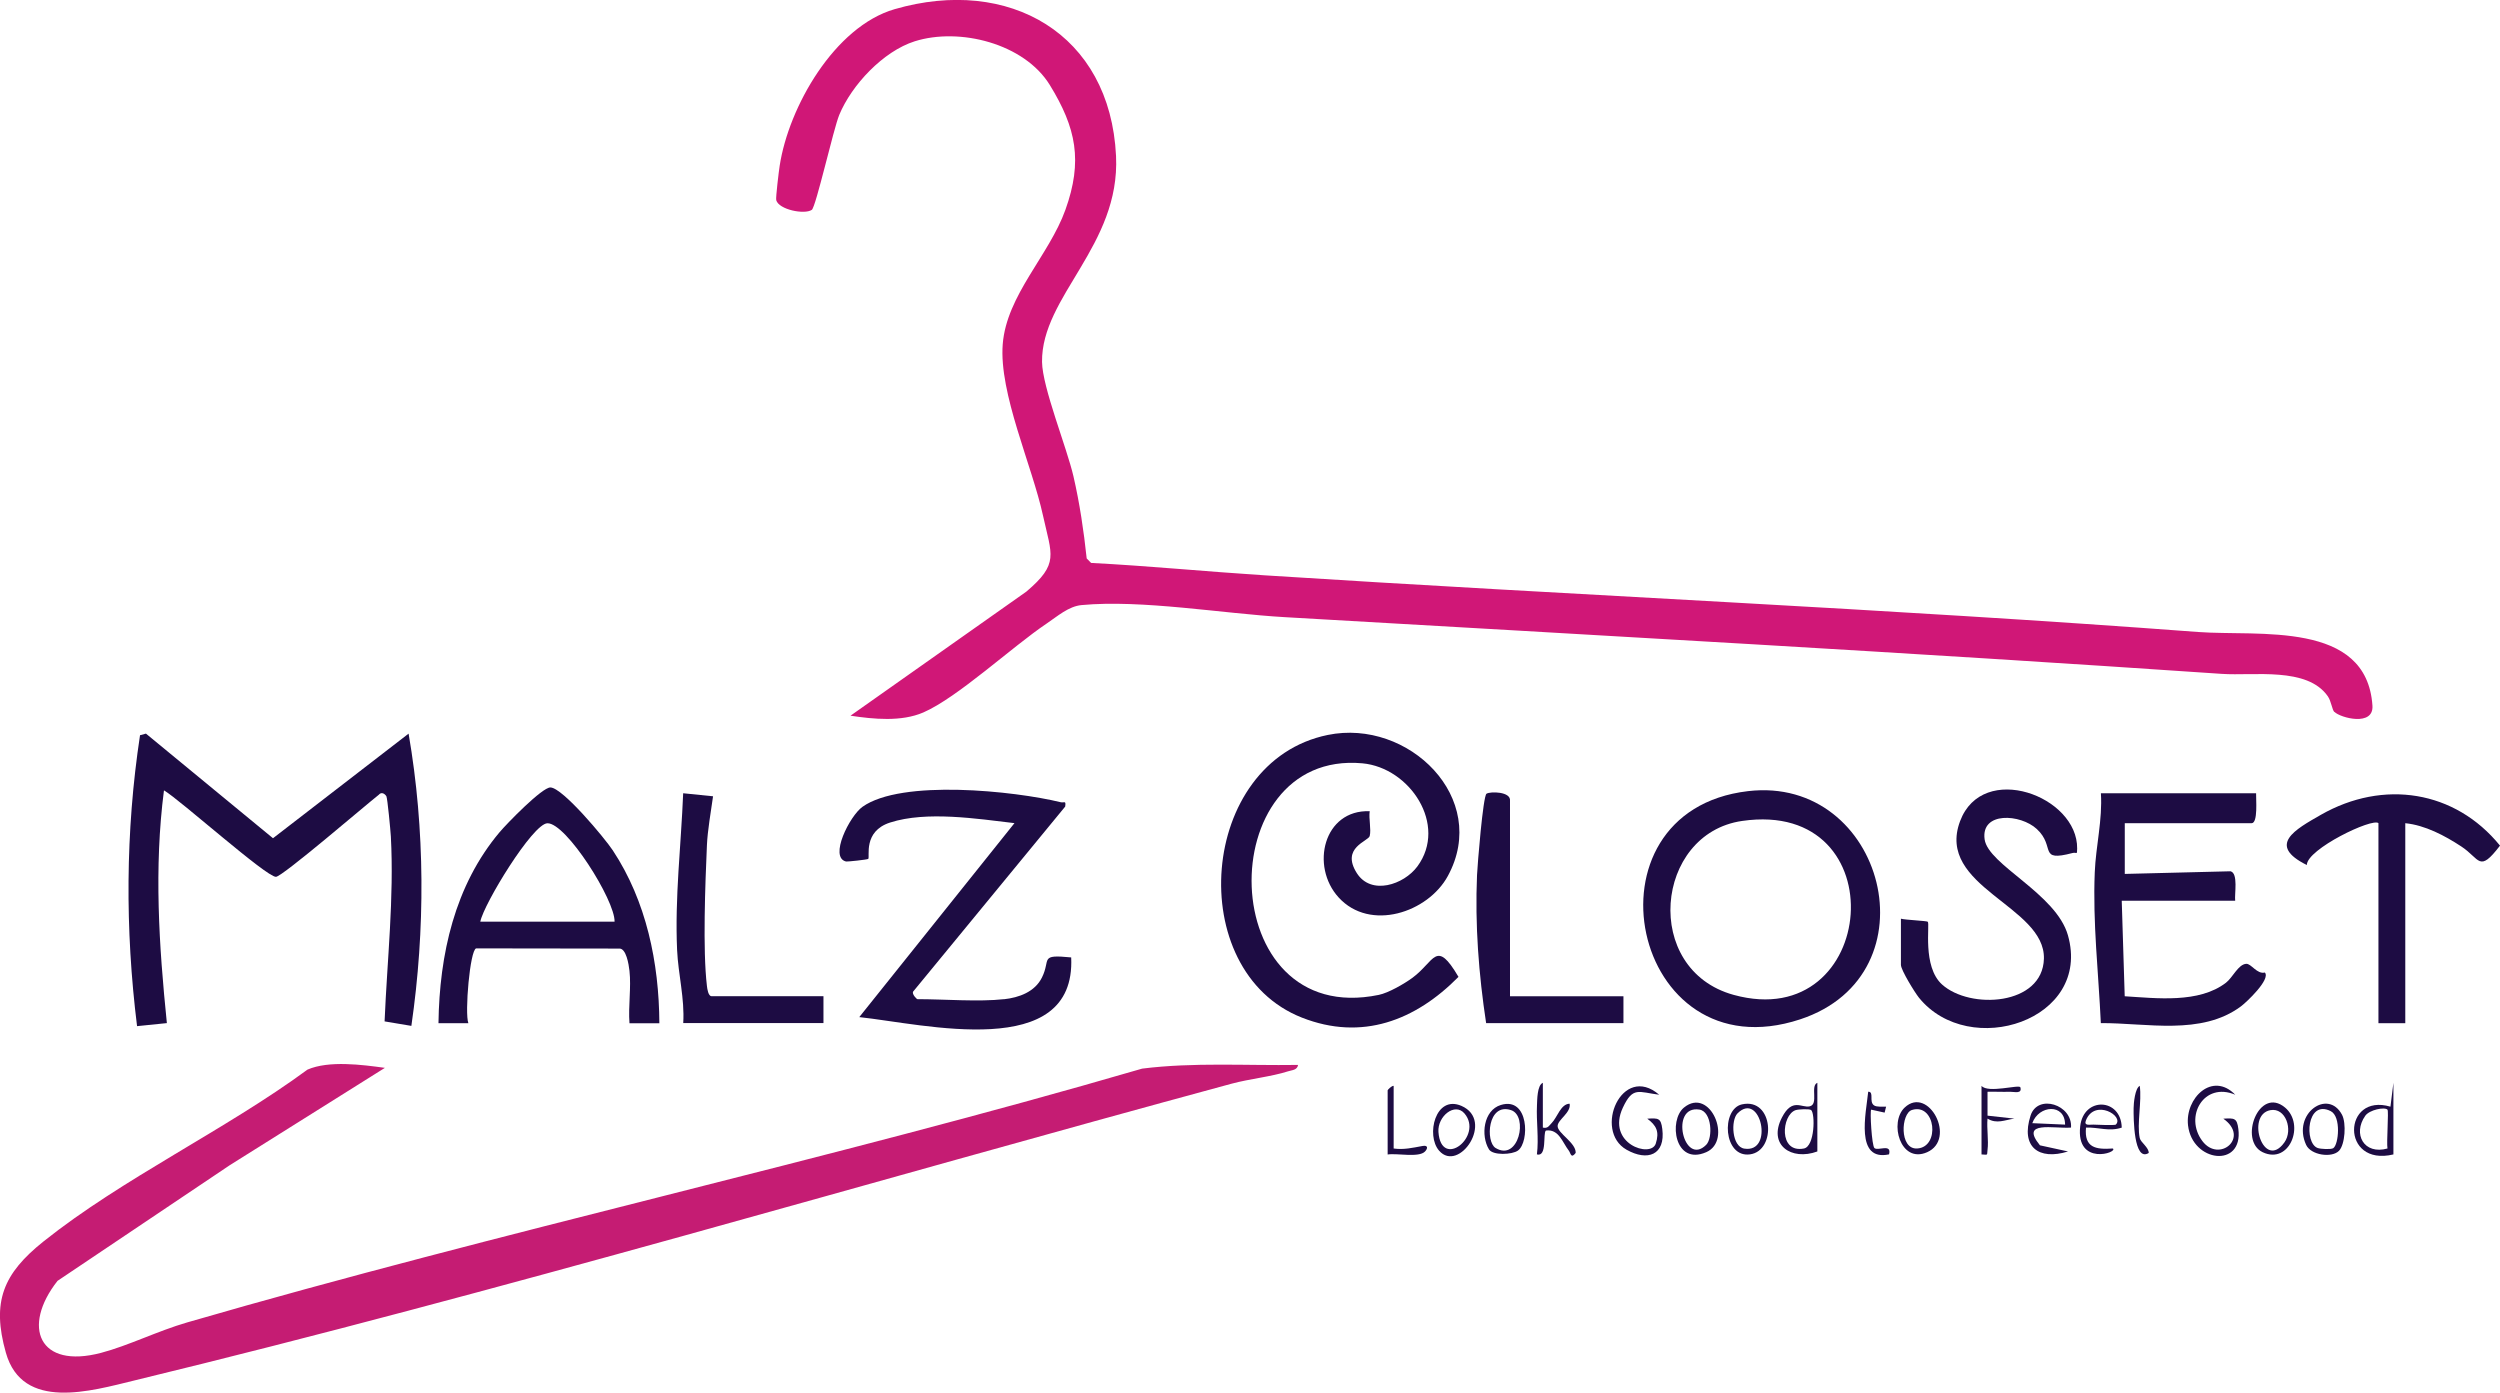
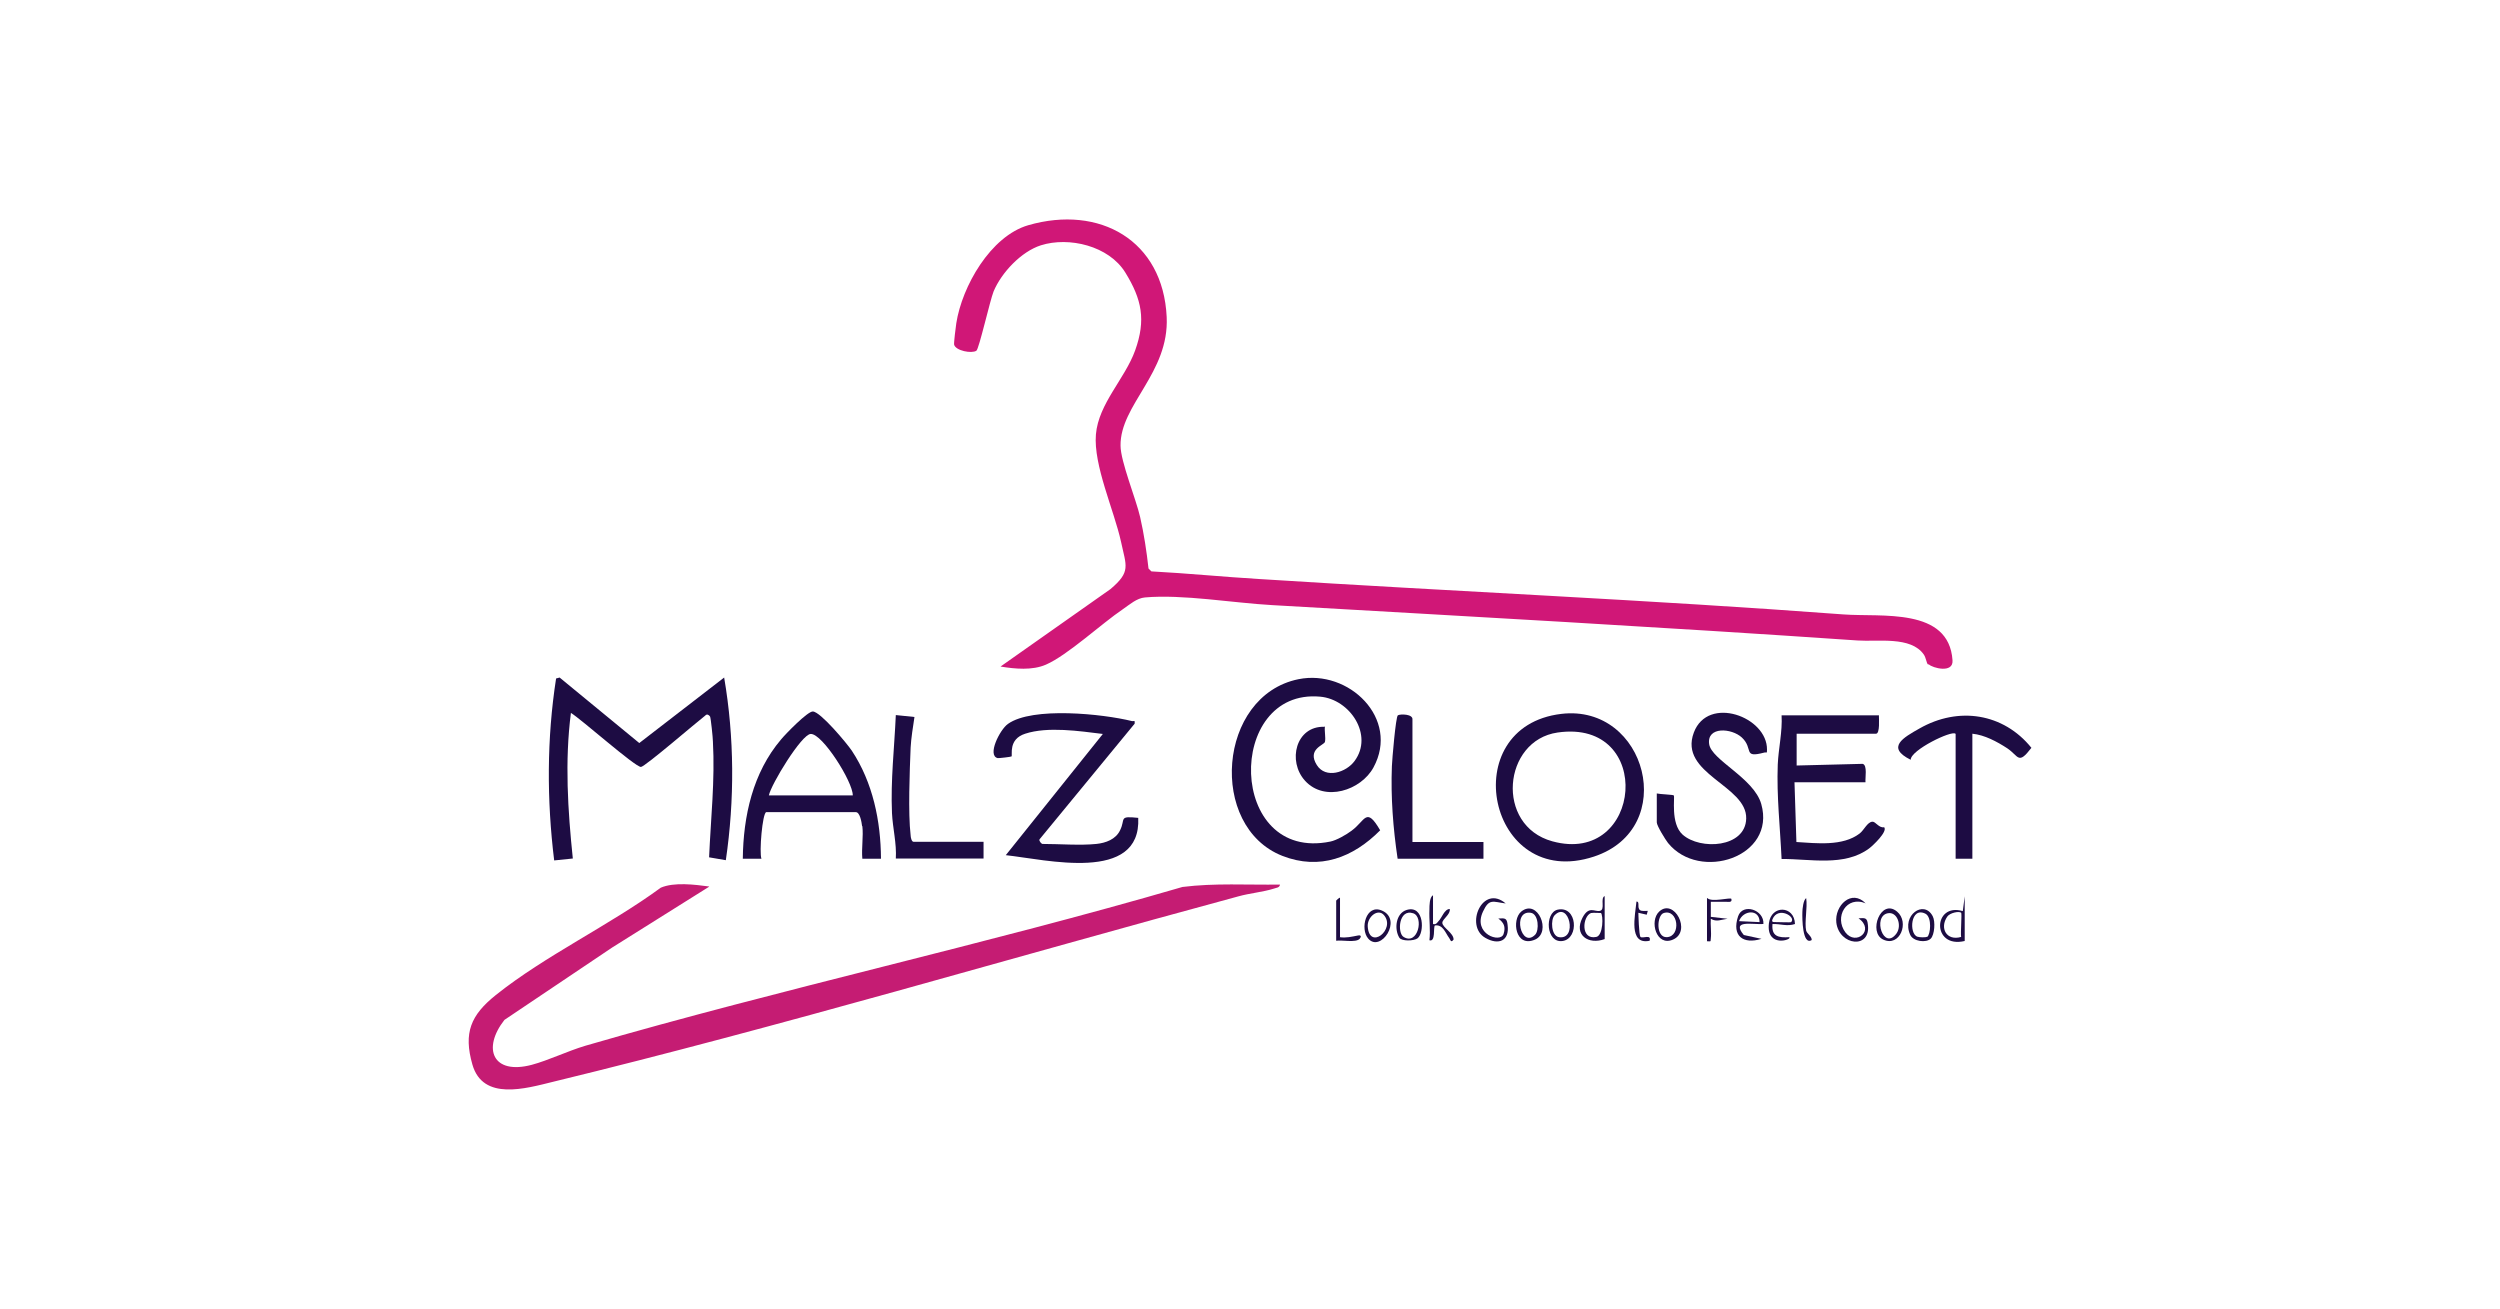
- <svg xmlns="http://www.w3.org/2000/svg" id="Layer_1" data-name="Layer 1" viewBox="0 0 379.04 211.16">
+ <svg xmlns="http://www.w3.org/2000/svg" id="Layer_2" data-name="Layer 2" viewBox="0 0 104.57 54.75">
  <defs>
    <style>
      .cls-1 {
        fill: #c51c73;
      }

      .cls-2 {
+         fill: none;
+       }
+ 
+       .cls-3 {
        fill: #1d0c43;
      }

-       .cls-3 {
+       .cls-4 {
+         clip-path: url(#clippath);
+       }
+ 
+       .cls-5 {
        fill: #d01777;
      }
    </style>
+     <clipPath id="clippath">
+       <rect class="cls-2" width="104.57" height="54.75" />
+     </clipPath>
  </defs>
-   <g>
-     <path class="cls-3" d="M353.93,107.96c-.36-.36-.47-1.64-1-2.4-3.14-4.49-11.2-3.06-16.06-3.39-47.34-3.24-94.7-5.85-142.09-8.6-9.4-.54-21.7-2.69-30.8-1.83-1.96.18-3.67,1.71-5.32,2.82-5.18,3.48-13.45,11.19-18.67,13.46-3.33,1.44-7.55,1.02-11.04.49l26.66-18.81c5.01-4.25,3.84-5.52,2.53-11.51-1.66-7.63-6.7-18.57-6.11-26.01s7.02-13.45,9.5-20.36c2.66-7.41,1.64-12.42-2.36-18.93-3.88-6.3-13.69-8.77-20.48-6.63-4.77,1.51-9.56,6.6-11.45,11.17-.88,2.14-3.54,13.97-4.16,14.39-1.13.75-5-.04-5.39-1.47-.1-.35.4-4.45.52-5.21,1.36-8.91,8.31-21.1,17.43-23.75,17.28-5.01,32.68,3.66,33.57,22.27.65,13.59-11.34,21.26-11.22,31.22.05,3.85,3.75,12.97,4.76,17.32.94,4.08,1.57,8.3,2.01,12.47l.67.68c8.74.45,17.46,1.31,26.19,1.87,47.19,3.04,94.44,5.05,141.64,8.6,9.16.69,25.56-1.8,26.44,11.16.22,3.22-4.86,1.86-5.75.96Z" />
-     <path class="cls-1" d="M58.33,161.92l-23.49,14.74-26.12,17.54c-5.46,6.95-2.85,13.42,6.62,10.91,4.13-1.09,8.61-3.33,13.04-4.61,47.91-13.9,96.88-24.51,144.79-38.48,7.83-.98,15.76-.44,23.64-.56-.14.81-.92.77-1.52.97-2.57.82-5.78,1.13-8.54,1.87-55.12,14.93-110.92,31.55-166.33,44.99-6.64,1.61-17.01,4.71-19.53-4.2-2.19-7.74-.39-12,5.71-16.87,11.91-9.51,27.61-16.92,40.02-26.05,3.25-1.41,8.26-.74,11.72-.27Z" />
-   </g>
-   <g>
-     <path class="cls-2" d="M207.67,122.99c-.17,1.13.25,2.74,0,3.76-.2.81-4.41,1.75-1.96,5.62,2.17,3.43,7.13,1.78,9.19-1.01,4.62-6.28-1.12-14.97-8.35-15.63-23.04-2.09-22.52,40.3,2.5,35.11,1.47-.3,3.86-1.68,5.1-2.59,3.4-2.5,3.55-5.96,6.98-.14-6.54,6.63-14.65,9.75-23.73,6.18-18.01-7.07-15.73-38.84,3.91-42.86,12.22-2.51,24.63,9.57,18.21,21.38-3.02,5.56-11.8,8.47-16.56,3.26-4.33-4.74-2.28-13.34,4.71-13.08Z" />
-     <path class="cls-2" d="M22.13,111.23l19.26,15.86,20.56-15.86c2.51,14.57,2.54,29.69.42,44.31l-4.06-.68c.39-9.33,1.45-18.68.95-28.04-.05-.88-.52-5.85-.68-6.1-.26-.41-.76-.69-1.15-.22-1.9,1.48-14.6,12.41-15.59,12.44-1.46.04-14.54-11.68-16.98-13.11-1.52,11.77-.76,23.53.44,35.29l-4.52.46c-1.82-14.66-1.77-29.5.45-44.11l.89-.24Z" />
-     <path class="cls-2" d="M152.23,151.5c2.27-.25,4.67-1.11,5.75-3.3,1.38-2.78-.47-3.52,4.43-3.04.74,15.89-22.46,10.07-32.13,9.05l23.53-29.41c-5.7-.67-13.33-1.87-18.86-.09-4.16,1.34-3.02,5.23-3.31,5.51-.12.12-3.2.44-3.36.4-2.63-.62.55-6.91,2.48-8.29,5.93-4.22,23.01-2.42,30.06-.7.53.13.82-.34.68.66l-23.07,28.07c-.17.38.54,1.13.68,1.13,4.03,0,9.29.43,13.12,0Z" />
-     <path class="cls-2" d="M265.02,119.95c20.67-2.44,28.63,27.77,7.91,34.6-25.68,8.46-33.89-31.54-7.91-34.6ZM264.12,124.47c-13.26,1.93-15.18,22.54-1.27,26.37,21.94,6.04,24.94-29.82,1.27-26.37Z" />
-     <path class="cls-2" d="M95.44,147.21c-.11-.99-.5-3.49-1.58-3.39l-21.67-.03c-.94.26-1.75,9.83-1.18,11.34h-4.53c.14-10.39,2.45-20.86,9.27-28.96,1.06-1.26,6.45-6.82,7.71-6.78,1.87.06,8.24,7.71,9.45,9.54,5.1,7.72,7.01,17.04,7.06,26.21h-4.53c-.2-2.54.28-5.44,0-7.92ZM93.18,139.74c.08-3.26-7.35-15.01-10.19-14.92-2.22.06-9.64,12.21-10.17,14.92h20.36Z" />
-     <path class="cls-2" d="M342.06,120.28c-.03.85.31,4.53-.68,4.53h-19.23v7.69l16.03-.4c1.21.29.58,3.47.71,4.47h-17.2l.45,14.48c4.8.29,11.25,1.11,15.36-2.06,1.03-.8,1.84-2.76,3.05-2.86.77-.06,1.64,1.62,2.84,1.32.91,1.03-2.8,4.52-3.64,5.14-6.01,4.46-14.3,2.49-21.23,2.53-.35-7.63-1.24-15.19-.92-22.88.16-3.94,1.19-7.98.93-11.97h23.53Z" />
-     <path class="cls-2" d="M288.21,139.29c.67.19,3.92.32,4.07.46.36.35-.86,6.78,2.16,9.51,4.27,3.85,15.26,3.2,15.45-3.9.22-8.04-16.46-10.86-12.71-20.86,3.42-9.13,17.85-3.81,17.75,4.16-.01,1.07-.07.5-.7.67-5.29,1.39-2.51-.94-5.41-3.63-2.47-2.3-8.51-2.7-7.92,1.56.54,3.88,10.83,8.21,12.63,14.54,3.66,12.89-14.95,18.91-22.59,9.46-.64-.8-2.73-4.19-2.73-4.97v-7.01Z" />
-     <path class="cls-2" d="M360.62,124.81c-.88-.87-10.86,3.93-10.87,6.34-6.11-3.03-1.74-5.39,2.13-7.61,9.46-5.4,20.35-3.72,27.16,4.67-3.22,4.21-2.99,2.01-5.88.12-2.48-1.63-5.48-3.22-8.48-3.52v30.32h-4.07v-30.32Z" />
-     <path class="cls-2" d="M103.59,155.12c.23-3.71-.76-7.4-.93-11.07-.36-7.98.6-15.84.92-23.78l4.53.46c-.32,2.31-.83,5.15-.93,7.44-.25,5.78-.65,15.82,0,21.31.05.46.21,1.56.7,1.56h16.97v4.07h-21.27Z" />
-     <path class="cls-2" d="M228.94,151.05h17.2v4.07h-20.82c-1.12-7.4-1.7-14.91-1.38-22.42.07-1.55.91-12.03,1.44-12.36.59-.37,3.72-.33,3.56,1.07v29.64Z" />
-   </g>
-   <g>
-     <path class="cls-2" d="M338.9,165.98c-4.76-2.02-7.79,3.32-4.98,7.03,2.54,3.35,7.23-.54,3.17-3.4,1.68-.1,2.07-.11,2.28,1.56.76,5.98-6.98,5.08-7.63-.55-.47-4.13,3.7-8.21,7.16-4.64Z" />
-     <path class="cls-2" d="M251.56,165.98c-3.15-.4-3.99-1.29-5.51,1.96-2.55,5.47,4.26,7.69,4.99,5.45.59-1.81.08-2.77-1.29-3.78,1.68-.1,2.07-.11,2.28,1.56.5,3.95-2.25,4.94-5.41,3.15-5.11-2.89-.7-13.18,4.94-8.34Z" />
-     <path class="cls-2" d="M362.88,175.03c-8.05,1.92-7.71-9.39-.45-7.24l.45-3.62v10.86ZM361.98,168.24c-.44-.44-2.73.02-3.37.93-1.94,2.77-.19,5.96,3.37,4.96-.16-.91.21-5.68,0-5.89Z" />
-     <path class="cls-2" d="M255.31,167.93c3.98-3.26,7.44,5,3.38,6.76-4.81,2.09-5.73-4.83-3.38-6.76ZM258.69,173.57c1.03-1.04.87-5.05-1.04-5.34-4.56-.71-2.37,8.76,1.04,5.34Z" />
-     <path class="cls-2" d="M275.54,174.58c-3.94,1.45-7.53-.98-5.37-5.15,1.57-3.04,2.98-1.42,4.2-1.69,1.42-.31.04-3.1,1.17-3.57v10.41ZM274.59,168.3c-.24-.2-1.92-.13-2.36.02-2.11.73-2.61,6.58,1.28,5.81,1.65-.33,1.72-5.29,1.08-5.84Z" />
-     <path class="cls-2" d="M288.78,167.92c3.6-3.38,7.93,4.79,3.39,6.78-4.05,1.77-5.78-4.53-3.39-6.78ZM289.88,168.29c-1.67.52-1.94,5.98.78,5.84,3.56-.19,2.79-6.95-.78-5.84Z" />
-     <path class="cls-2" d="M264.11,167.44c4.8-1.07,5.28,7.03,1.22,7.58s-4.42-6.87-1.22-7.58ZM263.43,168.81c-1.03,1.04-.87,5.05,1.04,5.34,4.57.71,2.46-8.85-1.04-5.34Z" />
-     <path class="cls-2" d="M354.63,174.48c-1.09,1.12-4.27.67-4.99-.91-2.15-4.69,3.31-8.59,5.45-4.55.67,1.28.46,4.51-.46,5.46ZM353.77,174.07c.8-.52,1.22-4.78-.39-5.6-3.66-1.87-4.07,4.87-1.97,5.59.46.16,2.02.24,2.35.02Z" />
-     <path class="cls-2" d="M233.91,170.96c.77.17.91-.25,1.35-.69.86-.87,1.37-2.9,2.72-2.93.26,1.35-1.82,2.42-1.82,3.39,0,1.11,2.8,2.52,2.74,4.07-.72.95-.76.02-1.04-.34-.95-1.21-1.51-3.33-3.48-3.05-.48.4.22,4.04-1.36,3.62.31-2.49-.11-4.96.01-7.46.04-.78.02-3.03.89-3.4v6.79Z" />
-     <path class="cls-2" d="M218.19,174.46c-2.03-2.32-.57-8.51,3.39-6.79,5.07,2.21-.37,10.24-3.39,6.79ZM222.04,168.82c-1.46-1.72-4.11.43-3.95,2.8.41,5.79,6.86.63,3.95-2.8Z" />
-     <path class="cls-2" d="M346.46,167.93c3.05,2.57.68,8.68-3.39,6.77-3.71-1.75-.58-10.1,3.39-6.77ZM344.21,168.32c-3.78.73-.98,9.24,2.14,4.89,1.36-1.89.2-5.34-2.14-4.89Z" />
-     <path class="cls-2" d="M314.01,170.96c-2.61.2-7.84-1.12-4.72,2.69l4.26.93c-4.46,1.39-7.22-.7-5.68-5.45,1.08-3.33,6.38-1.65,6.13,1.83ZM313.1,170.51c-.01-3.27-4-2.97-4.97-.22l4.97.22Z" />
-     <path class="cls-2" d="M321.7,170.96c-1.91.65-3.5-.07-5.43,0-.28,3.03,1.43,3.36,4.07,3.17.88.6-5.62,2.73-4.95-3.35.5-4.54,6.19-4.33,6.3.17ZM320.79,170.51c1.33-1.3-3.18-3.97-4.52-.67-.38.93.62.64,1.12.67.58.04,3.28.12,3.4,0Z" />
-     <path class="cls-2" d="M230.15,174.44c-.88.64-3.82.77-4.4-.18-1.27-2.07-.85-5.93,1.81-6.73,4.27-1.3,4.36,5.62,2.59,6.91ZM226.75,174.05c3.5,2.14,5.01-4.87,2.34-5.74-3.56-1.16-3.88,4.8-2.34,5.74Z" />
-     <path class="cls-2" d="M300.43,164.63c.98,1.18,5.75-.26,5.89.23.3,1.05-.97.65-1.58.67-1.13.04-2.27-.03-3.4,0v3.62s4.07.45,4.07.45c-1.46.2-2.67.86-4.07,0-.14,1.52.19,3.28,0,4.76-.11.83.15.73-.91.67v-10.41Z" />
-     <path class="cls-2" d="M211.29,174.13c1.55.22,2.89-.11,4.38-.38.87-.16.83.37.38.84-.93.97-4.28.22-5.66.45v-9.73c0-.08.61-.71.91-.68v9.5Z" />
-     <path class="cls-2" d="M285.96,167.8l-.22.89-2.04-.45c-.21.21.09,5.49.5,5.83.55.46,2.65-.74,2.21.95-5.19,1.11-3.49-6.25-3.16-9.5.95,0,.07,1.5.88,2.07.42.29,1.3.17,1.84.2Z" />
-     <path class="cls-2" d="M324.42,172.55c.15.67,1.38,1.41,1.36,2.26-2.27,1.42-2.31-5.26-2.29-6.8,0-.7.21-3.02.93-3.38.34,2.29-.46,5.81,0,7.92Z" />
+   <g id="Layer_1-2" data-name="Layer 1">
+     <g class="cls-4">
+       <g>
+         <g>
+           <path class="cls-5" d="M80.64,27.79c-.06-.06-.08-.28-.17-.41-.54-.78-1.93-.53-2.77-.59-8.16-.56-16.33-1.01-24.5-1.48-1.62-.09-3.74-.46-5.31-.32-.34.03-.63.29-.92.49-.89.6-2.32,1.93-3.22,2.32-.57.25-1.3.18-1.9.08l4.6-3.24c.86-.73.66-.95.44-1.98-.29-1.32-1.16-3.2-1.05-4.49s1.21-2.32,1.64-3.51c.46-1.28.28-2.14-.41-3.26s-2.36-1.51-3.53-1.14c-.82.26-1.65,1.14-1.98,1.93-.15.37-.61,2.41-.72,2.48-.2.13-.86,0-.93-.25-.02-.06.07-.77.09-.9.24-1.54,1.43-3.64,3.01-4.1,2.98-.86,5.64.63,5.79,3.84.11,2.34-1.95,3.67-1.93,5.38,0,.66.65,2.24.82,2.99.16.7.27,1.43.35,2.15l.12.12c1.51.08,3.01.23,4.52.32,8.14.52,16.29.87,24.43,1.48,1.58.12,4.41-.31,4.56,1.92.04.56-.84.32-.99.17Z" />
+           <path class="cls-1" d="M29.66,37.09l-4.05,2.54-4.51,3.03c-.94,1.2-.49,2.31,1.14,1.88.71-.19,1.48-.57,2.25-.8,8.26-2.4,16.71-4.23,24.97-6.64,1.35-.17,2.72-.08,4.08-.1-.02.14-.16.13-.26.17-.44.14-1,.19-1.47.32-9.51,2.57-19.13,5.44-28.68,7.76-1.14.28-2.93.81-3.37-.72-.38-1.33-.07-2.07.98-2.91,2.05-1.64,4.76-2.92,6.9-4.49.56-.24,1.42-.13,2.02-.05Z" />
+         </g>
+         <g>
+           <path class="cls-3" d="M55.42,30.38c-.03.19.04.47,0,.65-.03.14-.76.3-.34.97.37.59,1.23.31,1.58-.17.8-1.08-.19-2.58-1.44-2.69-3.97-.36-3.88,6.95.43,6.06.25-.05.67-.29.88-.45.59-.43.61-1.03,1.2-.02-1.13,1.14-2.53,1.68-4.09,1.07-3.11-1.22-2.71-6.7.67-7.39,2.11-.43,4.25,1.65,3.14,3.69-.52.96-2.04,1.46-2.86.56-.75-.82-.39-2.3.81-2.26Z" />
+           <path class="cls-3" d="M23.42,28.35l3.32,2.73,3.55-2.74c.43,2.51.44,5.12.07,7.64l-.7-.12c.07-1.61.25-3.22.16-4.84,0-.15-.09-1.01-.12-1.05-.05-.07-.13-.12-.2-.04-.33.25-2.52,2.14-2.69,2.15-.25,0-2.51-2.01-2.93-2.26-.26,2.03-.13,4.06.08,6.09l-.78.08c-.31-2.53-.31-5.09.08-7.61l.15-.04Z" />
+           <path class="cls-3" d="M45.86,35.3c.39-.04.81-.19.99-.57.24-.48-.08-.61.76-.52.13,2.74-3.87,1.74-5.54,1.56l4.06-5.07c-.98-.12-2.3-.32-3.25-.01-.72.23-.52.9-.57.95-.02.02-.55.08-.58.07-.45-.11.09-1.19.43-1.43,1.02-.73,3.97-.42,5.18-.12.09.02.14-.06.12.11l-3.98,4.84c-.03.07.09.19.12.19.69,0,1.6.07,2.26,0Z" />
+           <path class="cls-3" d="M65.31,29.86c3.56-.42,4.94,4.79,1.36,5.97-4.43,1.46-5.84-5.44-1.36-5.97ZM65.15,30.64c-2.29.33-2.62,3.89-.22,4.55,3.78,1.04,4.3-5.14.22-4.55Z" />
+           <path class="cls-3" d="M36.06,34.56c-.02-.17-.09-.6-.27-.59h-3.74c-.16.04-.3,1.69-.2,1.95h-.78c.02-1.79.42-3.6,1.6-4.99.18-.22,1.11-1.18,1.33-1.17.32.01,1.42,1.33,1.63,1.64.88,1.33,1.21,2.94,1.22,4.52h-.78c-.04-.44.05-.94,0-1.37ZM35.67,33.27c.01-.56-1.27-2.59-1.76-2.57-.38.01-1.66,2.11-1.75,2.57h3.51Z" />
+           <path class="cls-3" d="M78.59,29.91c0,.15.05.78-.12.78h-3.32v1.33l2.76-.07c.21.05.1.6.12.77h-2.97l.08,2.5c.83.05,1.94.19,2.65-.36.18-.14.32-.48.53-.49.13-.01.28.28.49.23.16.18-.48.78-.63.89-1.04.77-2.47.43-3.66.44-.06-1.32-.21-2.62-.16-3.95.03-.68.2-1.38.16-2.06h4.06Z" />
+           <path class="cls-3" d="M69.31,33.19c.11.03.68.05.7.08.06.06-.15,1.17.37,1.64.74.66,2.63.55,2.66-.67.04-1.39-2.84-1.87-2.19-3.6.59-1.57,3.08-.66,3.06.72,0,.18-.01.09-.12.12-.91.24-.43-.16-.93-.63-.43-.4-1.47-.47-1.37.27.09.67,1.87,1.42,2.18,2.51.63,2.22-2.58,3.26-3.9,1.63-.11-.14-.47-.72-.47-.86v-1.21Z" />
+           <path class="cls-3" d="M81.79,30.69c-.15-.15-1.87.68-1.87,1.09-1.05-.52-.3-.93.37-1.31,1.63-.93,3.51-.64,4.68.81-.56.73-.52.35-1.01.02-.43-.28-.95-.56-1.46-.61v5.23h-.7v-5.23Z" />
+           <path class="cls-3" d="M37.47,35.92c.04-.64-.13-1.28-.16-1.91-.06-1.38.1-2.73.16-4.1l.78.08c-.06.4-.14.89-.16,1.28-.04,1-.11,2.73,0,3.67,0,.08.04.27.12.27h2.93v.7h-3.67Z" />
+           <path class="cls-3" d="M59.08,35.22h2.97v.7h-3.59c-.19-1.28-.29-2.57-.24-3.87.01-.27.16-2.07.25-2.13.1-.06.64-.06.61.18v5.11Z" />
+         </g>
+         <g>
+           <path class="cls-3" d="M78.05,37.79c-.82-.35-1.34.57-.86,1.21.44.58,1.25-.09.55-.59.29-.02.36-.02.39.27.13,1.03-1.2.88-1.32-.09-.08-.71.64-1.42,1.23-.8Z" />
+           <path class="cls-3" d="M62.98,37.79c-.54-.07-.69-.22-.95.34-.44.94.73,1.33.86.94.1-.31.01-.48-.22-.65.29-.02.36-.02.39.27.09.68-.39.85-.93.54-.88-.5-.12-2.27.85-1.44Z" />
+           <path class="cls-3" d="M82.18,39.36c-1.39.33-1.33-1.62-.08-1.25l.08-.62v1.87ZM82.03,38.18c-.08-.08-.47,0-.58.16-.33.48-.03,1.03.58.85-.03-.16.04-.98,0-1.02Z" />
+           <path class="cls-3" d="M63.63,38.13c.69-.56,1.28.86.58,1.17-.83.36-.99-.83-.58-1.17ZM64.21,39.1c.18-.18.15-.87-.18-.92-.79-.12-.41,1.51.18.92Z" />
+           <path class="cls-3" d="M67.12,39.28c-.68.25-1.3-.17-.93-.89.27-.52.51-.24.73-.29.24-.05,0-.53.2-.62v1.79ZM66.96,38.19s-.33-.02-.41,0c-.36.13-.45,1.14.22,1,.29-.06.3-.91.19-1.01Z" />
+           <path class="cls-3" d="M69.4,38.13c.62-.58,1.37.83.58,1.17-.7.31-1-.78-.58-1.17ZM69.59,38.19c-.29.09-.34,1.03.13,1.01.61-.03.48-1.2-.13-1.01Z" />
+           <path class="cls-3" d="M65.15,38.05c.83-.18.91,1.21.21,1.31s-.76-1.18-.21-1.31ZM65.03,38.28c-.18.18-.15.87.18.92.79.12.42-1.53-.18-.92Z" />
+           <path class="cls-3" d="M80.76,39.26c-.19.19-.74.12-.86-.16-.37-.81.57-1.48.94-.78.12.22.08.78-.08.94ZM80.61,39.19c.14-.09.21-.82-.07-.97-.63-.32-.7.84-.34.96.08.03.35.04.41,0Z" />
+           <path class="cls-3" d="M59.94,38.65c.13.03.16-.04.23-.12.15-.15.24-.5.47-.51.04.23-.31.42-.31.58,0,.19.48.43.47.7-.12.16-.13,0-.18-.06-.16-.21-.26-.58-.6-.53-.08.07.04.7-.23.62.05-.43-.02-.85,0-1.29,0-.14,0-.52.15-.59v1.17Z" />
+           <path class="cls-3" d="M57.23,39.26c-.35-.4-.1-1.47.58-1.17.87.38-.06,1.77-.58,1.17ZM57.89,38.28c-.25-.3-.71.07-.68.48.07,1,1.18.11.68-.48Z" />
+           <path class="cls-3" d="M79.35,38.13c.53.44.12,1.5-.58,1.17-.64-.3-.1-1.74.58-1.17ZM78.96,38.2c-.65.13-.17,1.59.37.84.23-.33.03-.92-.37-.84Z" />
+           <path class="cls-3" d="M73.75,38.65c-.45.03-1.35-.19-.81.46l.74.16c-.77.24-1.25-.12-.98-.94.19-.57,1.1-.28,1.06.32ZM73.6,38.57c0-.56-.69-.51-.86-.04l.86.04Z" />
+           <path class="cls-3" d="M75.08,38.65c-.33.11-.6-.01-.94,0-.05.52.25.58.7.55.15.1-.97.47-.85-.58.09-.78,1.07-.75,1.09.03ZM74.92,38.57c.23-.22-.55-.68-.78-.12-.07.16.11.11.19.12.1,0,.57.02.59,0Z" />
+           <path class="cls-3" d="M59.29,39.25c-.15.11-.66.13-.76-.03-.22-.36-.15-1.02.31-1.16.74-.22.75.97.45,1.19ZM58.71,39.19c.6.37.86-.84.4-.99-.61-.2-.67.83-.4.99Z" />
+           <path class="cls-3" d="M71.41,37.56c.17.2.99-.04,1.01.04.05.18-.17.11-.27.12-.2,0-.39,0-.59,0v.63s.7.08.7.08c-.25.03-.46.15-.7,0-.02.26.03.57,0,.82-.02.14.03.13-.16.12v-1.79Z" />
+           <path class="cls-3" d="M56.04,39.2c.27.04.5-.02.76-.07.15-.03.14.06.07.14-.16.17-.74.04-.98.08v-1.68s.11-.12.16-.12v1.64Z" />
+           <path class="cls-3" d="M68.92,38.11l-.04.15-.35-.08s.02.95.09,1.01c.09.08.46-.13.38.16-.9.19-.6-1.08-.55-1.64.16,0,.01.26.15.36.07.05.22.03.32.03Z" />
+           <path class="cls-3" d="M75.55,38.93c.03.12.24.24.23.39-.39.24-.4-.91-.39-1.17,0-.12.04-.52.16-.58.06.4-.08,1,0,1.37Z" />
+         </g>
+       </g>
+     </g>
  </g>
</svg>
